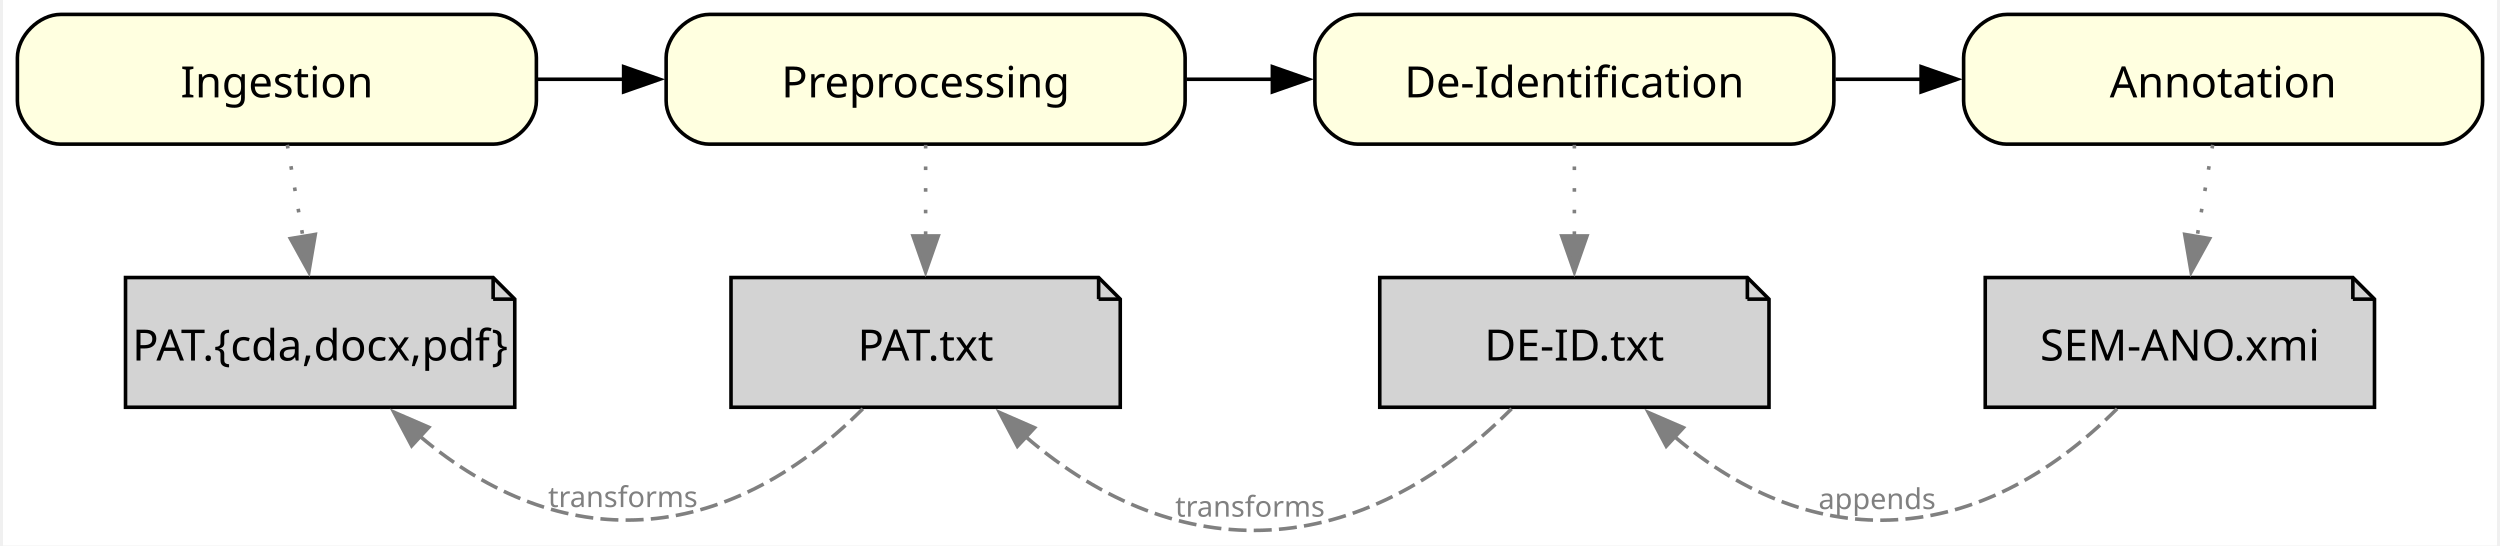
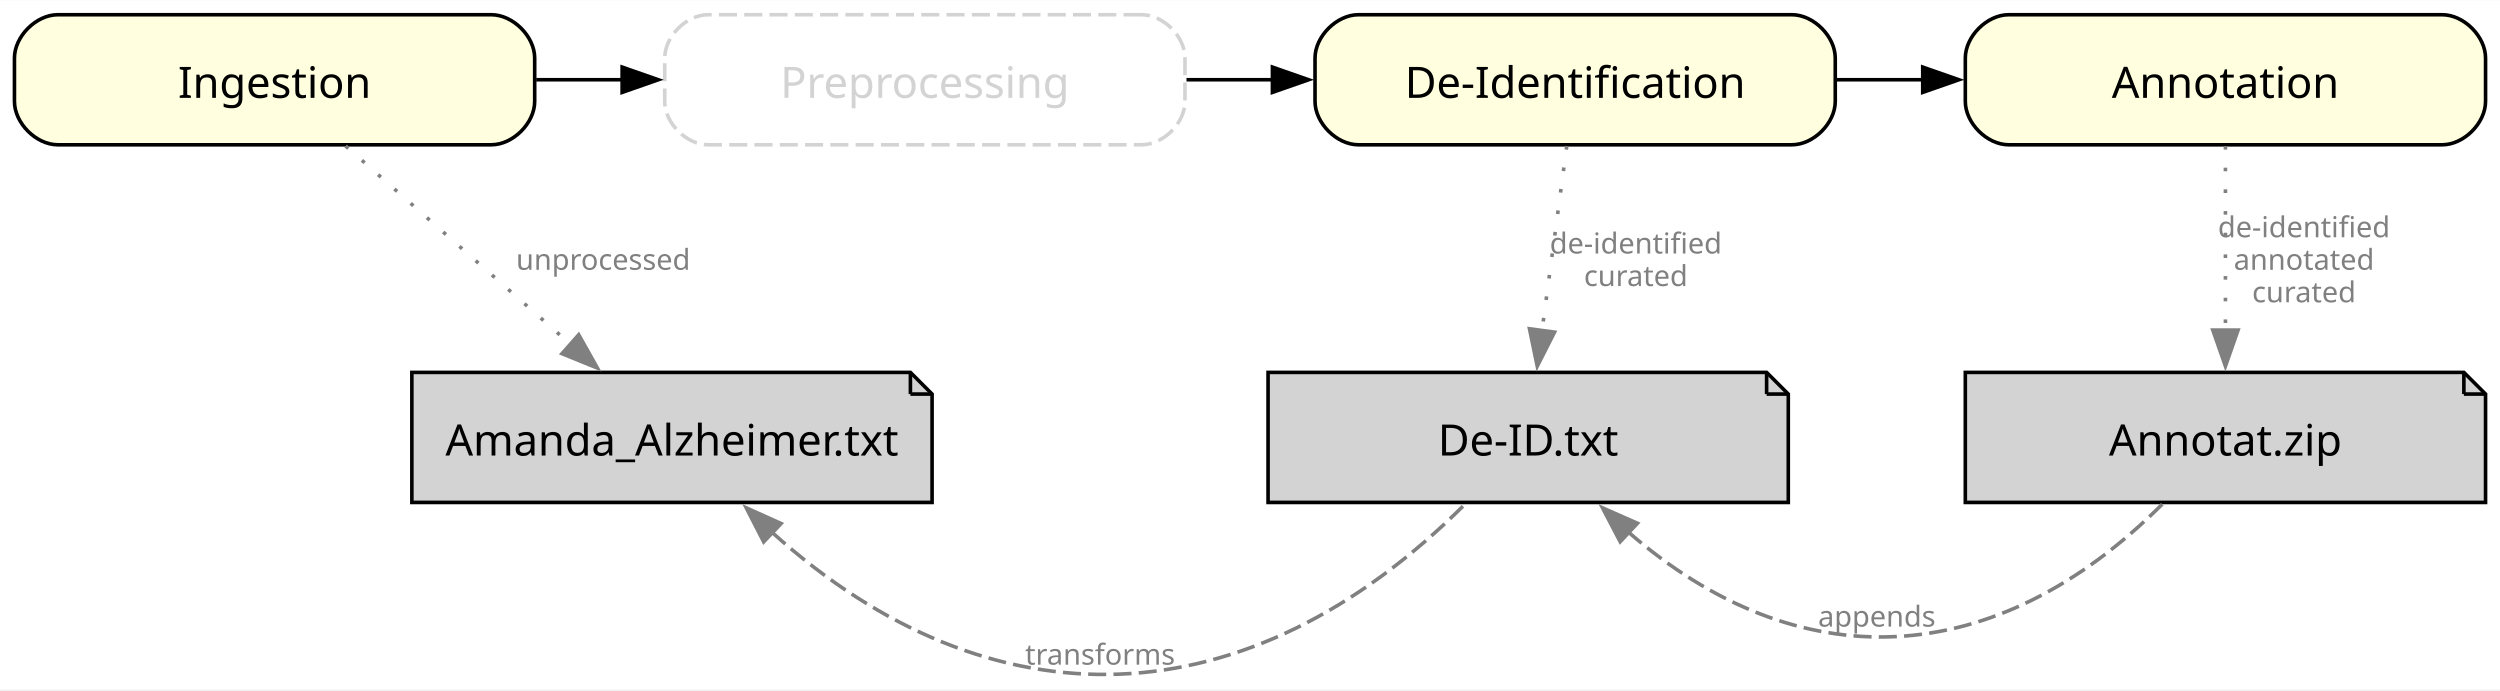
- <svg xmlns="http://www.w3.org/2000/svg" width="692pt" height="151pt" viewBox="0.00 0.00 692.00 151.36">
-   <g id="graph0" class="graph" transform="scale(1 1) rotate(0) translate(4 147.36)">
-     <polygon fill="white" stroke="none" points="-4,4 -4,-147.36 688,-147.36 688,4 -4,4" />
+ <svg xmlns="http://www.w3.org/2000/svg" width="692pt" height="191pt" viewBox="0.00 0.00 692.00 190.85">
+   <g id="graph0" class="graph" transform="scale(1 1) rotate(0) translate(4 186.85)">
+     <polygon fill="white" stroke="none" points="-4,4 -4,-186.85 688,-186.85 688,4 -4,4" />
    <g id="node1" class="node">
-       <path fill="lightyellow" stroke="black" d="M132,-143.36C132,-143.36 12,-143.36 12,-143.36 6,-143.36 0,-137.36 0,-131.36 0,-131.36 0,-119.36 0,-119.36 0,-113.36 6,-107.36 12,-107.36 12,-107.36 132,-107.36 132,-107.36 138,-107.36 144,-113.36 144,-119.36 144,-119.36 144,-131.36 144,-131.36 144,-137.36 138,-143.36 132,-143.36" />
-       <text text-anchor="middle" x="72" y="-120.33" font-family="sans-serif" font-size="12.00">Ingestion</text>
+       <path fill="lightyellow" stroke="black" d="M132,-182.85C132,-182.85 12,-182.85 12,-182.85 6,-182.85 0,-176.85 0,-170.85 0,-170.85 0,-158.85 0,-158.85 0,-152.85 6,-146.85 12,-146.85 12,-146.85 132,-146.85 132,-146.85 138,-146.85 144,-152.85 144,-158.85 144,-158.85 144,-170.85 144,-170.85 144,-176.85 138,-182.85 132,-182.85" />
+       <text text-anchor="middle" x="72" y="-159.83" font-family="sans-serif" font-size="12.00">Ingestion</text>
    </g>
    <g id="node2" class="node">
-       <path fill="lightyellow" stroke="black" d="M312,-143.36C312,-143.36 192,-143.36 192,-143.36 186,-143.36 180,-137.36 180,-131.36 180,-131.36 180,-119.36 180,-119.36 180,-113.36 186,-107.36 192,-107.36 192,-107.36 312,-107.36 312,-107.36 318,-107.36 324,-113.36 324,-119.36 324,-119.36 324,-131.36 324,-131.36 324,-137.36 318,-143.36 312,-143.36" />
-       <text text-anchor="middle" x="252" y="-120.33" font-family="sans-serif" font-size="12.00">Preprocessing</text>
+       <path fill="none" stroke="lightgrey" stroke-dasharray="5,2" d="M312,-182.85C312,-182.85 192,-182.85 192,-182.85 186,-182.85 180,-176.85 180,-170.85 180,-170.85 180,-158.85 180,-158.85 180,-152.85 186,-146.85 192,-146.85 192,-146.85 312,-146.85 312,-146.85 318,-146.85 324,-152.85 324,-158.85 324,-158.85 324,-170.85 324,-170.85 324,-176.85 318,-182.85 312,-182.85" />
+       <text text-anchor="middle" x="252" y="-159.83" font-family="sans-serif" font-size="12.00" fill="lightgrey">Preprocessing</text>
    </g>
    <g id="edge1" class="edge">
-       <path fill="none" stroke="#000000" d="M144.42,-125.36C152.42,-125.36 160.42,-125.36 168.41,-125.36" />
-       <polygon fill="#000000" stroke="#000000" points="168.21,-128.86 178.21,-125.36 168.21,-121.86 168.21,-128.86" />
+       <path fill="none" stroke="#000000" d="M144.42,-164.85C152.42,-164.85 160.42,-164.85 168.41,-164.85" />
+       <polygon fill="#000000" stroke="#000000" points="168.21,-168.35 178.21,-164.85 168.21,-161.35 168.21,-168.35" />
    </g>
    <g id="node5" class="node">
-       <polygon fill="lightgrey" stroke="black" points="132,-70.36 30,-70.36 30,-34.36 138,-34.36 138,-64.36 132,-70.36" />
-       <polyline fill="none" stroke="black" points="132,-70.36 132,-64.36" />
-       <polyline fill="none" stroke="black" points="138,-64.36 132,-64.36" />
-       <text text-anchor="middle" x="84" y="-47.33" font-family="sans-serif" font-size="12.00">PAT.{cda,docx,pdf}</text>
+       <polygon fill="lightgrey" stroke="black" points="248,-83.85 110,-83.85 110,-47.85 254,-47.85 254,-77.85 248,-83.85" />
+       <polyline fill="none" stroke="black" points="248,-83.85 248,-77.85" />
+       <polyline fill="none" stroke="black" points="254,-77.85 248,-77.85" />
+       <text text-anchor="middle" x="182" y="-60.83" font-family="sans-serif" font-size="12.00">Amanda_Alzheimer.txt</text>
+     </g>
+     <g id="edge6" class="edge">
+       <path fill="none" stroke="grey" stroke-dasharray="1,5" d="M91.67,-146.51C109.03,-131.2 134.54,-108.7 154.03,-91.52" />
+       <polygon fill="grey" stroke="grey" points="156.18,-94.28 161.37,-85.04 151.55,-89.03 156.18,-94.28" />
+       <text text-anchor="middle" x="162.96" y="-112.25" font-family="sans-serif" font-size="8.00" fill="grey">unprocessed</text>
+     </g>
+     <g id="node3" class="node">
+       <path fill="lightyellow" stroke="black" d="M492,-182.85C492,-182.85 372,-182.85 372,-182.85 366,-182.85 360,-176.85 360,-170.85 360,-170.85 360,-158.85 360,-158.85 360,-152.85 366,-146.85 372,-146.85 372,-146.85 492,-146.85 492,-146.85 498,-146.85 504,-152.85 504,-158.85 504,-158.85 504,-170.85 504,-170.85 504,-176.85 498,-182.85 492,-182.85" />
+       <text text-anchor="middle" x="432" y="-159.83" font-family="sans-serif" font-size="12.00">De-Identification</text>
+     </g>
+     <g id="edge2" class="edge">
+       <path fill="none" stroke="#000000" d="M324.42,-164.85C332.42,-164.85 340.42,-164.85 348.41,-164.85" />
+       <polygon fill="#000000" stroke="#000000" points="348.21,-168.35 358.21,-164.85 348.21,-161.35 348.21,-168.35" />
+     </g>
+     <g id="node4" class="node">
+       <path fill="lightyellow" stroke="black" d="M672,-182.85C672,-182.85 552,-182.85 552,-182.85 546,-182.85 540,-176.85 540,-170.85 540,-170.85 540,-158.85 540,-158.85 540,-152.85 546,-146.85 552,-146.85 552,-146.85 672,-146.85 672,-146.85 678,-146.85 684,-152.85 684,-158.85 684,-158.85 684,-170.85 684,-170.85 684,-176.85 678,-182.85 672,-182.85" />
+       <text text-anchor="middle" x="612" y="-159.83" font-family="sans-serif" font-size="12.00">Annotation</text>
+     </g>
+     <g id="edge3" class="edge">
+       <path fill="none" stroke="#000000" d="M504.42,-164.85C512.42,-164.85 520.42,-164.85 528.41,-164.85" />
+       <polygon fill="#000000" stroke="#000000" points="528.21,-168.35 538.21,-164.85 528.21,-161.35 528.21,-168.35" />
+     </g>
+     <g id="node6" class="node">
+       <polygon fill="lightgrey" stroke="black" points="485,-83.85 347,-83.85 347,-47.85 491,-47.85 491,-77.85 485,-83.85" />
+       <polyline fill="none" stroke="black" points="485,-83.85 485,-77.85" />
+       <polyline fill="none" stroke="black" points="491,-77.85 485,-77.85" />
+       <text text-anchor="middle" x="419" y="-60.83" font-family="sans-serif" font-size="12.00">De-ID.txt</text>
    </g>
    <g id="edge7" class="edge">
-       <path fill="none" stroke="grey" stroke-dasharray="1,5" d="M74.9,-107.17C76.2,-99.5 77.76,-90.25 79.23,-81.6" />
-       <polygon fill="grey" stroke="grey" points="82.65,-82.32 80.87,-71.88 75.75,-81.16 82.65,-82.32" />
+       <path fill="none" stroke="grey" stroke-dasharray="1,5" d="M429.68,-146.51C427.77,-132.3 425.04,-111.91 422.81,-95.31" />
+       <polygon fill="grey" stroke="grey" points="426.3,-94.99 421.51,-85.54 419.36,-95.92 426.3,-94.99" />
+       <text text-anchor="middle" x="448.8" y="-116.75" font-family="sans-serif" font-size="8.00" fill="grey">de-identified</text>
+       <text text-anchor="middle" x="448.8" y="-107.75" font-family="sans-serif" font-size="8.00" fill="grey">curated</text>
    </g>
-     <g id="node3" class="node">
-       <path fill="lightyellow" stroke="black" d="M492,-143.36C492,-143.36 372,-143.36 372,-143.36 366,-143.36 360,-137.36 360,-131.36 360,-131.36 360,-119.36 360,-119.36 360,-113.36 366,-107.36 372,-107.36 372,-107.36 492,-107.36 492,-107.36 498,-107.36 504,-113.36 504,-119.36 504,-119.36 504,-131.36 504,-131.36 504,-137.36 498,-143.36 492,-143.36" />
-       <text text-anchor="middle" x="432" y="-120.33" font-family="sans-serif" font-size="12.00">De-Identification</text>
-     </g>
-     <g id="edge2" class="edge">
-       <path fill="none" stroke="#000000" d="M324.42,-125.36C332.42,-125.36 340.42,-125.36 348.41,-125.36" />
-       <polygon fill="#000000" stroke="#000000" points="348.21,-128.86 358.21,-125.36 348.21,-121.86 348.21,-128.86" />
-     </g>
-     <g id="node6" class="node">
-       <polygon fill="lightgrey" stroke="black" points="300,-70.36 198,-70.36 198,-34.36 306,-34.36 306,-64.36 300,-70.36" />
-       <polyline fill="none" stroke="black" points="300,-70.36 300,-64.36" />
-       <polyline fill="none" stroke="black" points="306,-64.36 300,-64.36" />
-       <text text-anchor="middle" x="252" y="-47.33" font-family="sans-serif" font-size="12.00">PAT.txt</text>
+     <g id="node7" class="node">
+       <polygon fill="lightgrey" stroke="black" points="678,-83.85 540,-83.85 540,-47.85 684,-47.85 684,-77.85 678,-83.85" />
+       <polyline fill="none" stroke="black" points="678,-83.85 678,-77.85" />
+       <polyline fill="none" stroke="black" points="684,-77.85 678,-77.85" />
+       <text text-anchor="middle" x="612" y="-60.83" font-family="sans-serif" font-size="12.00">Annotat.zip</text>
    </g>
    <g id="edge8" class="edge">
-       <path fill="none" stroke="grey" stroke-dasharray="1,5" d="M252,-107.17C252,-99.58 252,-90.46 252,-81.9" />
-       <polygon fill="grey" stroke="grey" points="255.5,-81.9 252,-71.9 248.5,-81.9 255.5,-81.9" />
-     </g>
-     <g id="node4" class="node">
-       <path fill="lightyellow" stroke="black" d="M672,-143.36C672,-143.36 552,-143.36 552,-143.36 546,-143.36 540,-137.36 540,-131.36 540,-131.36 540,-119.36 540,-119.36 540,-113.36 546,-107.36 552,-107.36 552,-107.36 672,-107.36 672,-107.36 678,-107.36 684,-113.36 684,-119.36 684,-119.36 684,-131.36 684,-131.36 684,-137.36 678,-143.36 672,-143.36" />
-       <text text-anchor="middle" x="612" y="-120.33" font-family="sans-serif" font-size="12.00">Annotation</text>
-     </g>
-     <g id="edge3" class="edge">
-       <path fill="none" stroke="#000000" d="M504.42,-125.36C512.42,-125.36 520.42,-125.36 528.41,-125.36" />
-       <polygon fill="#000000" stroke="#000000" points="528.21,-128.86 538.21,-125.36 528.21,-121.86 528.21,-128.86" />
-     </g>
-     <g id="node7" class="node">
-       <polygon fill="lightgrey" stroke="black" points="480,-70.36 378,-70.36 378,-34.36 486,-34.36 486,-64.36 480,-70.36" />
-       <polyline fill="none" stroke="black" points="480,-70.36 480,-64.36" />
-       <polyline fill="none" stroke="black" points="486,-64.36 480,-64.36" />
-       <text text-anchor="middle" x="432" y="-47.33" font-family="sans-serif" font-size="12.00">DE-ID.txt</text>
-     </g>
-     <g id="edge9" class="edge">
-       <path fill="none" stroke="grey" stroke-dasharray="1,5" d="M432,-107.17C432,-99.58 432,-90.46 432,-81.9" />
-       <polygon fill="grey" stroke="grey" points="435.5,-81.9 432,-71.9 428.5,-81.9 435.5,-81.9" />
-     </g>
-     <g id="node8" class="node">
-       <polygon fill="lightgrey" stroke="black" points="648,-70.36 546,-70.36 546,-34.36 654,-34.36 654,-64.36 648,-70.36" />
-       <polyline fill="none" stroke="black" points="648,-70.36 648,-64.36" />
-       <polyline fill="none" stroke="black" points="654,-64.36 648,-64.36" />
-       <text text-anchor="middle" x="600" y="-47.33" font-family="sans-serif" font-size="12.00">SEM-ANO.xmi</text>
-     </g>
-     <g id="edge10" class="edge">
-       <path fill="none" stroke="grey" stroke-dasharray="1,5" d="M609.1,-107.17C607.8,-99.5 606.24,-90.25 604.77,-81.6" />
-       <polygon fill="grey" stroke="grey" points="608.25,-81.16 603.13,-71.88 601.35,-82.32 608.25,-81.16" />
+       <path fill="none" stroke="grey" stroke-dasharray="1,5" d="M612,-146.51C612,-132.3 612,-111.91 612,-95.31" />
+       <polygon fill="grey" stroke="grey" points="615.5,-95.56 612,-85.56 608.5,-95.56 615.5,-95.56" />
+       <text text-anchor="middle" x="633.75" y="-121.25" font-family="sans-serif" font-size="8.00" fill="grey">de-identified</text>
+       <text text-anchor="middle" x="633.75" y="-112.25" font-family="sans-serif" font-size="8.00" fill="grey">annotated</text>
+       <text text-anchor="middle" x="633.75" y="-103.25" font-family="sans-serif" font-size="8.00" fill="grey">curated</text>
    </g>
    <g id="edge4" class="edge">
-       <path fill="none" stroke="grey" stroke-dasharray="5,2" d="M111.63,-26.37C151.01,7.04 196.07,4.57 234.58,-33.94" />
-       <polygon fill="grey" stroke="grey" points="109.4,-23.66 104.43,-33.02 114.15,-28.81 109.4,-23.66" />
-       <text text-anchor="middle" x="168" y="-6.67" font-family="sans-serif" font-size="8.00" fill="grey">transforms</text>
+       <path fill="none" stroke="grey" stroke-dasharray="5,2" d="M209.62,-39.64C270.7,15.37 341.37,12.78 401.55,-47.4" />
+       <polygon fill="grey" stroke="grey" points="207.39,-36.93 202.55,-46.36 212.21,-42.01 207.39,-36.93" />
+       <text text-anchor="middle" x="300.5" y="-2.95" font-family="sans-serif" font-size="8.00" fill="grey">transforms</text>
    </g>
    <g id="edge5" class="edge">
-       <path fill="none" stroke="grey" stroke-dasharray="5,2" d="M279.68,-26.26C322.82,10.89 372.31,8.33 414.58,-33.94" />
-       <polygon fill="grey" stroke="grey" points="277.47,-23.54 272.52,-32.91 282.23,-28.67 277.47,-23.54" />
-       <text text-anchor="middle" x="342" y="-4" font-family="sans-serif" font-size="8.00" fill="grey">transforms</text>
-     </g>
-     <g id="edge6" class="edge">
-       <path fill="none" stroke="grey" stroke-dasharray="5,2" d="M459.72,-26.27C499.08,7.1 544.1,4.54 582.58,-33.94" />
-       <polygon fill="grey" stroke="grey" points="457.5,-23.56 452.53,-32.91 462.25,-28.7 457.5,-23.56" />
-       <text text-anchor="middle" x="516" y="-6.11" font-family="sans-serif" font-size="8.00" fill="grey">appends</text>
+       <path fill="none" stroke="grey" stroke-dasharray="5,2" d="M446.58,-39.79C493.82,1.51 548.17,-1.03 594.55,-47.4" />
+       <polygon fill="grey" stroke="grey" points="444.47,-36.97 439.56,-46.36 449.25,-42.08 444.47,-36.97" />
+       <text text-anchor="middle" x="515.5" y="-13.48" font-family="sans-serif" font-size="8.00" fill="grey">appends</text>
    </g>
  </g>
</svg>
